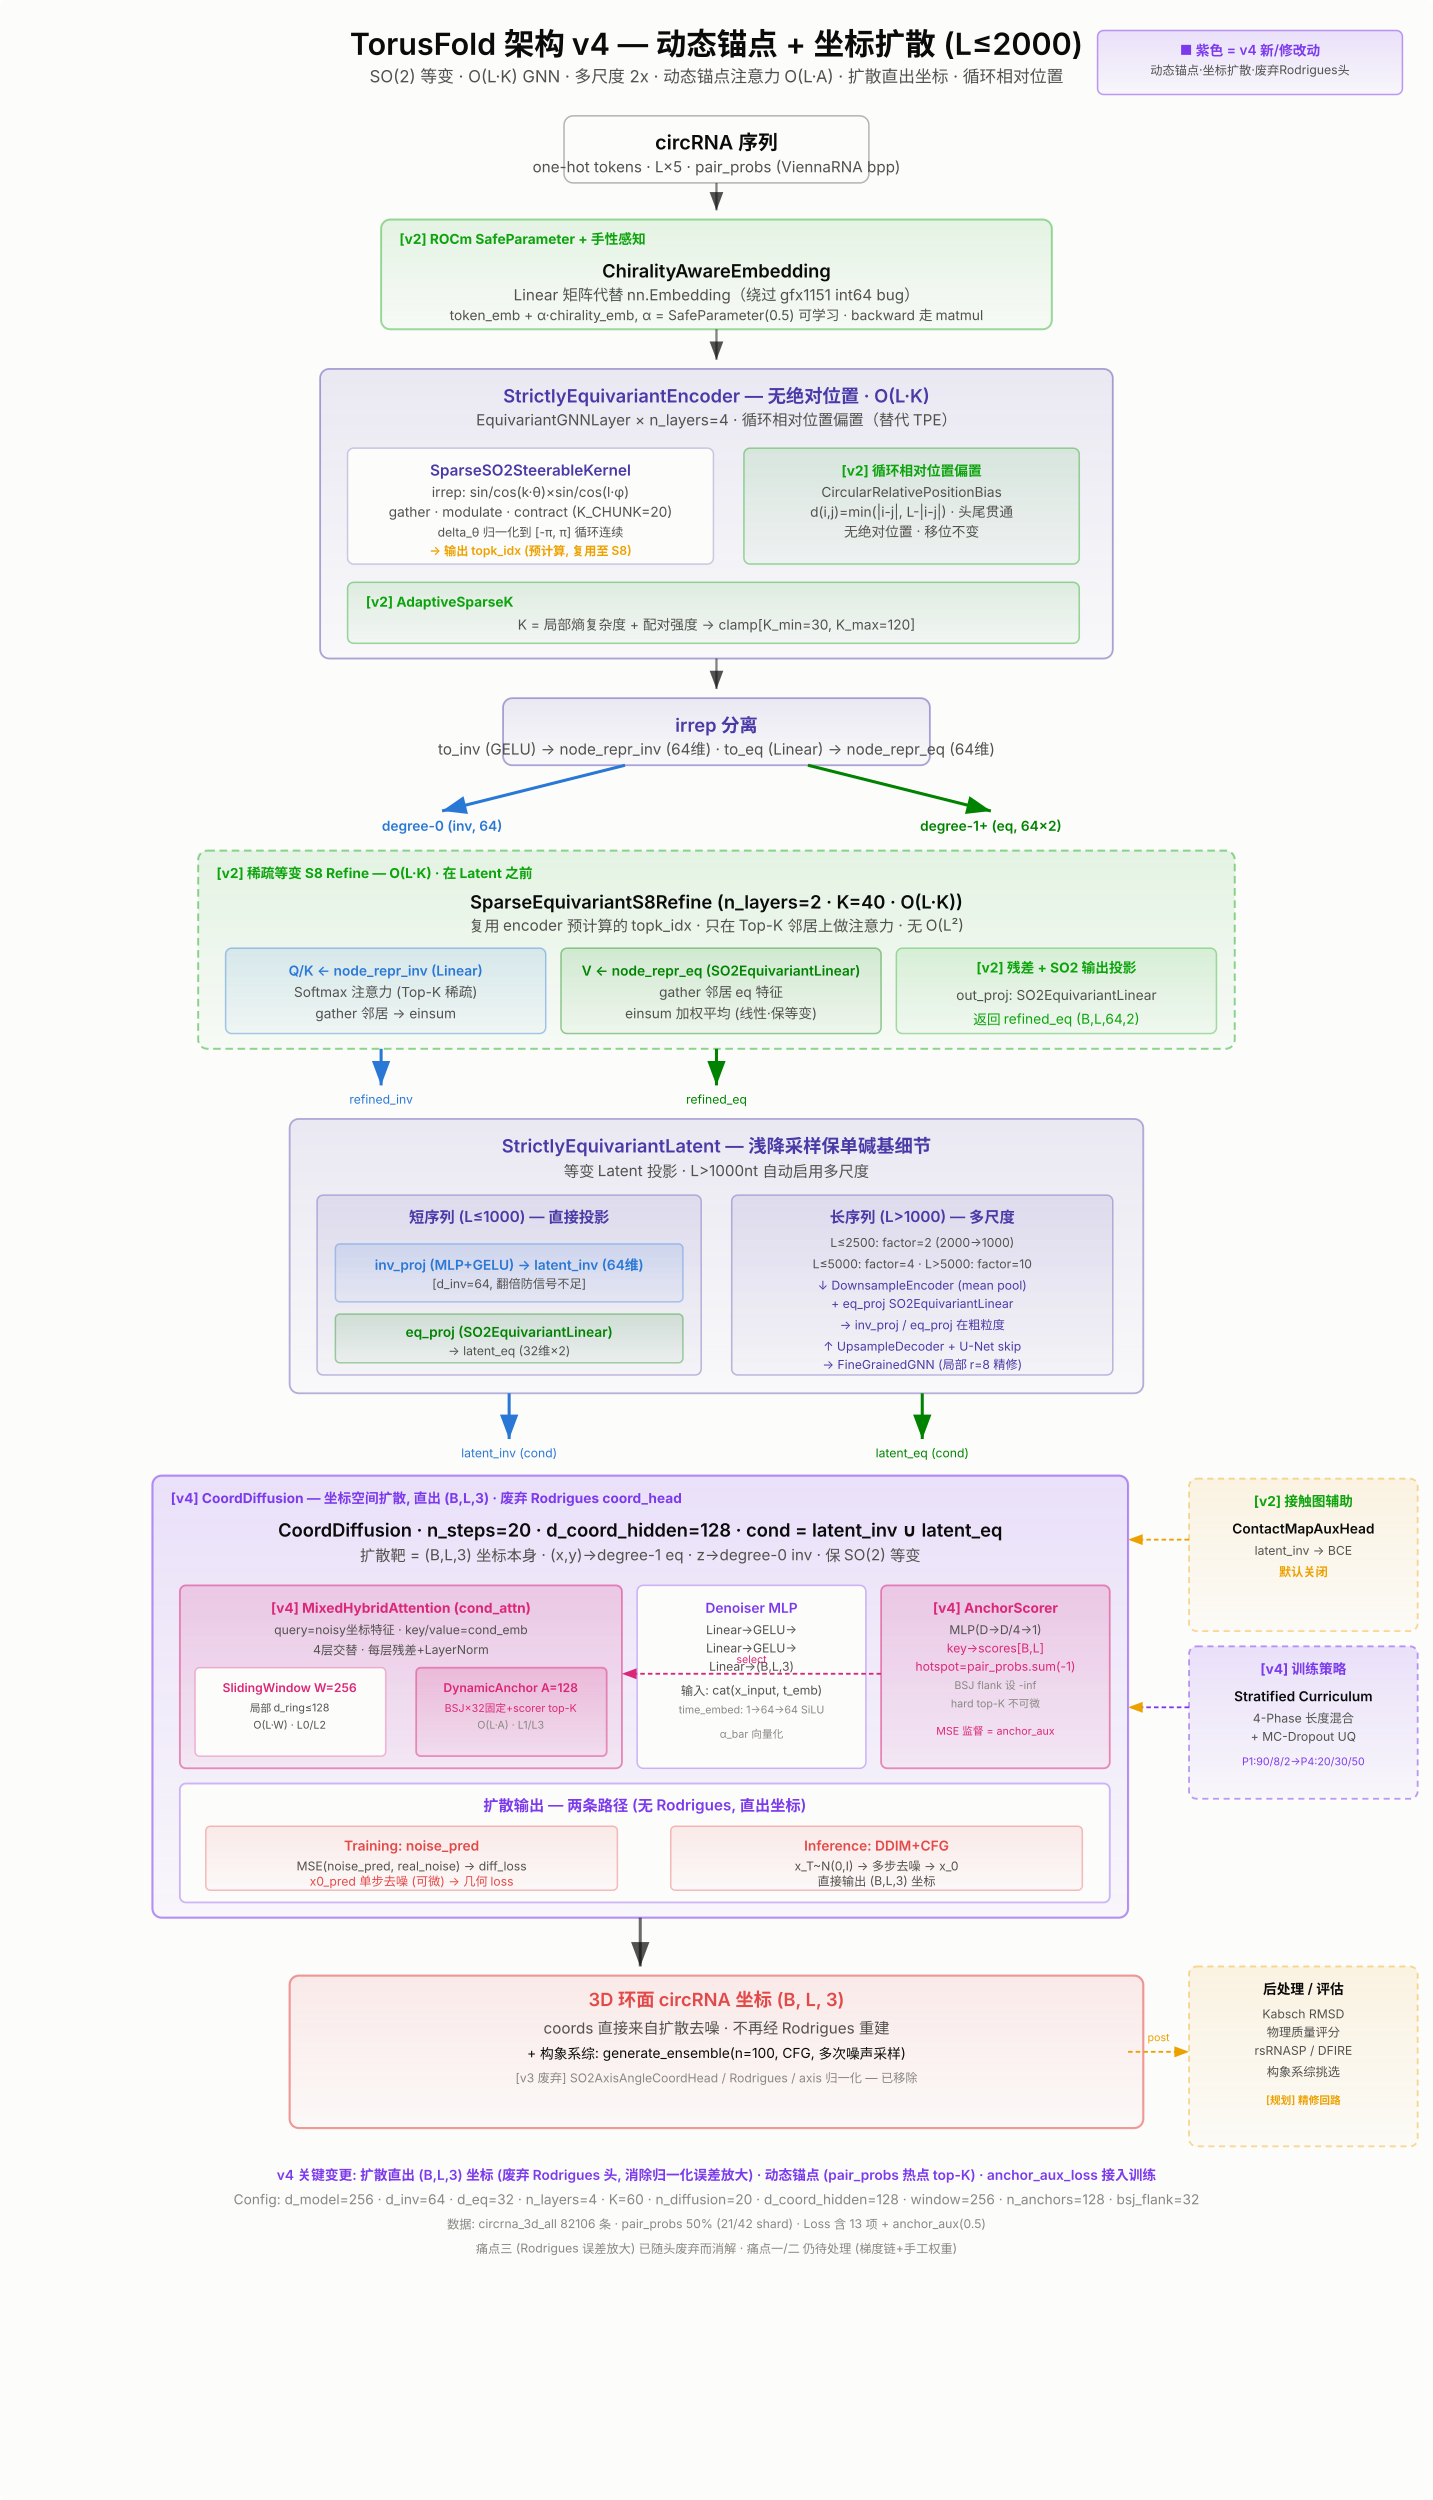
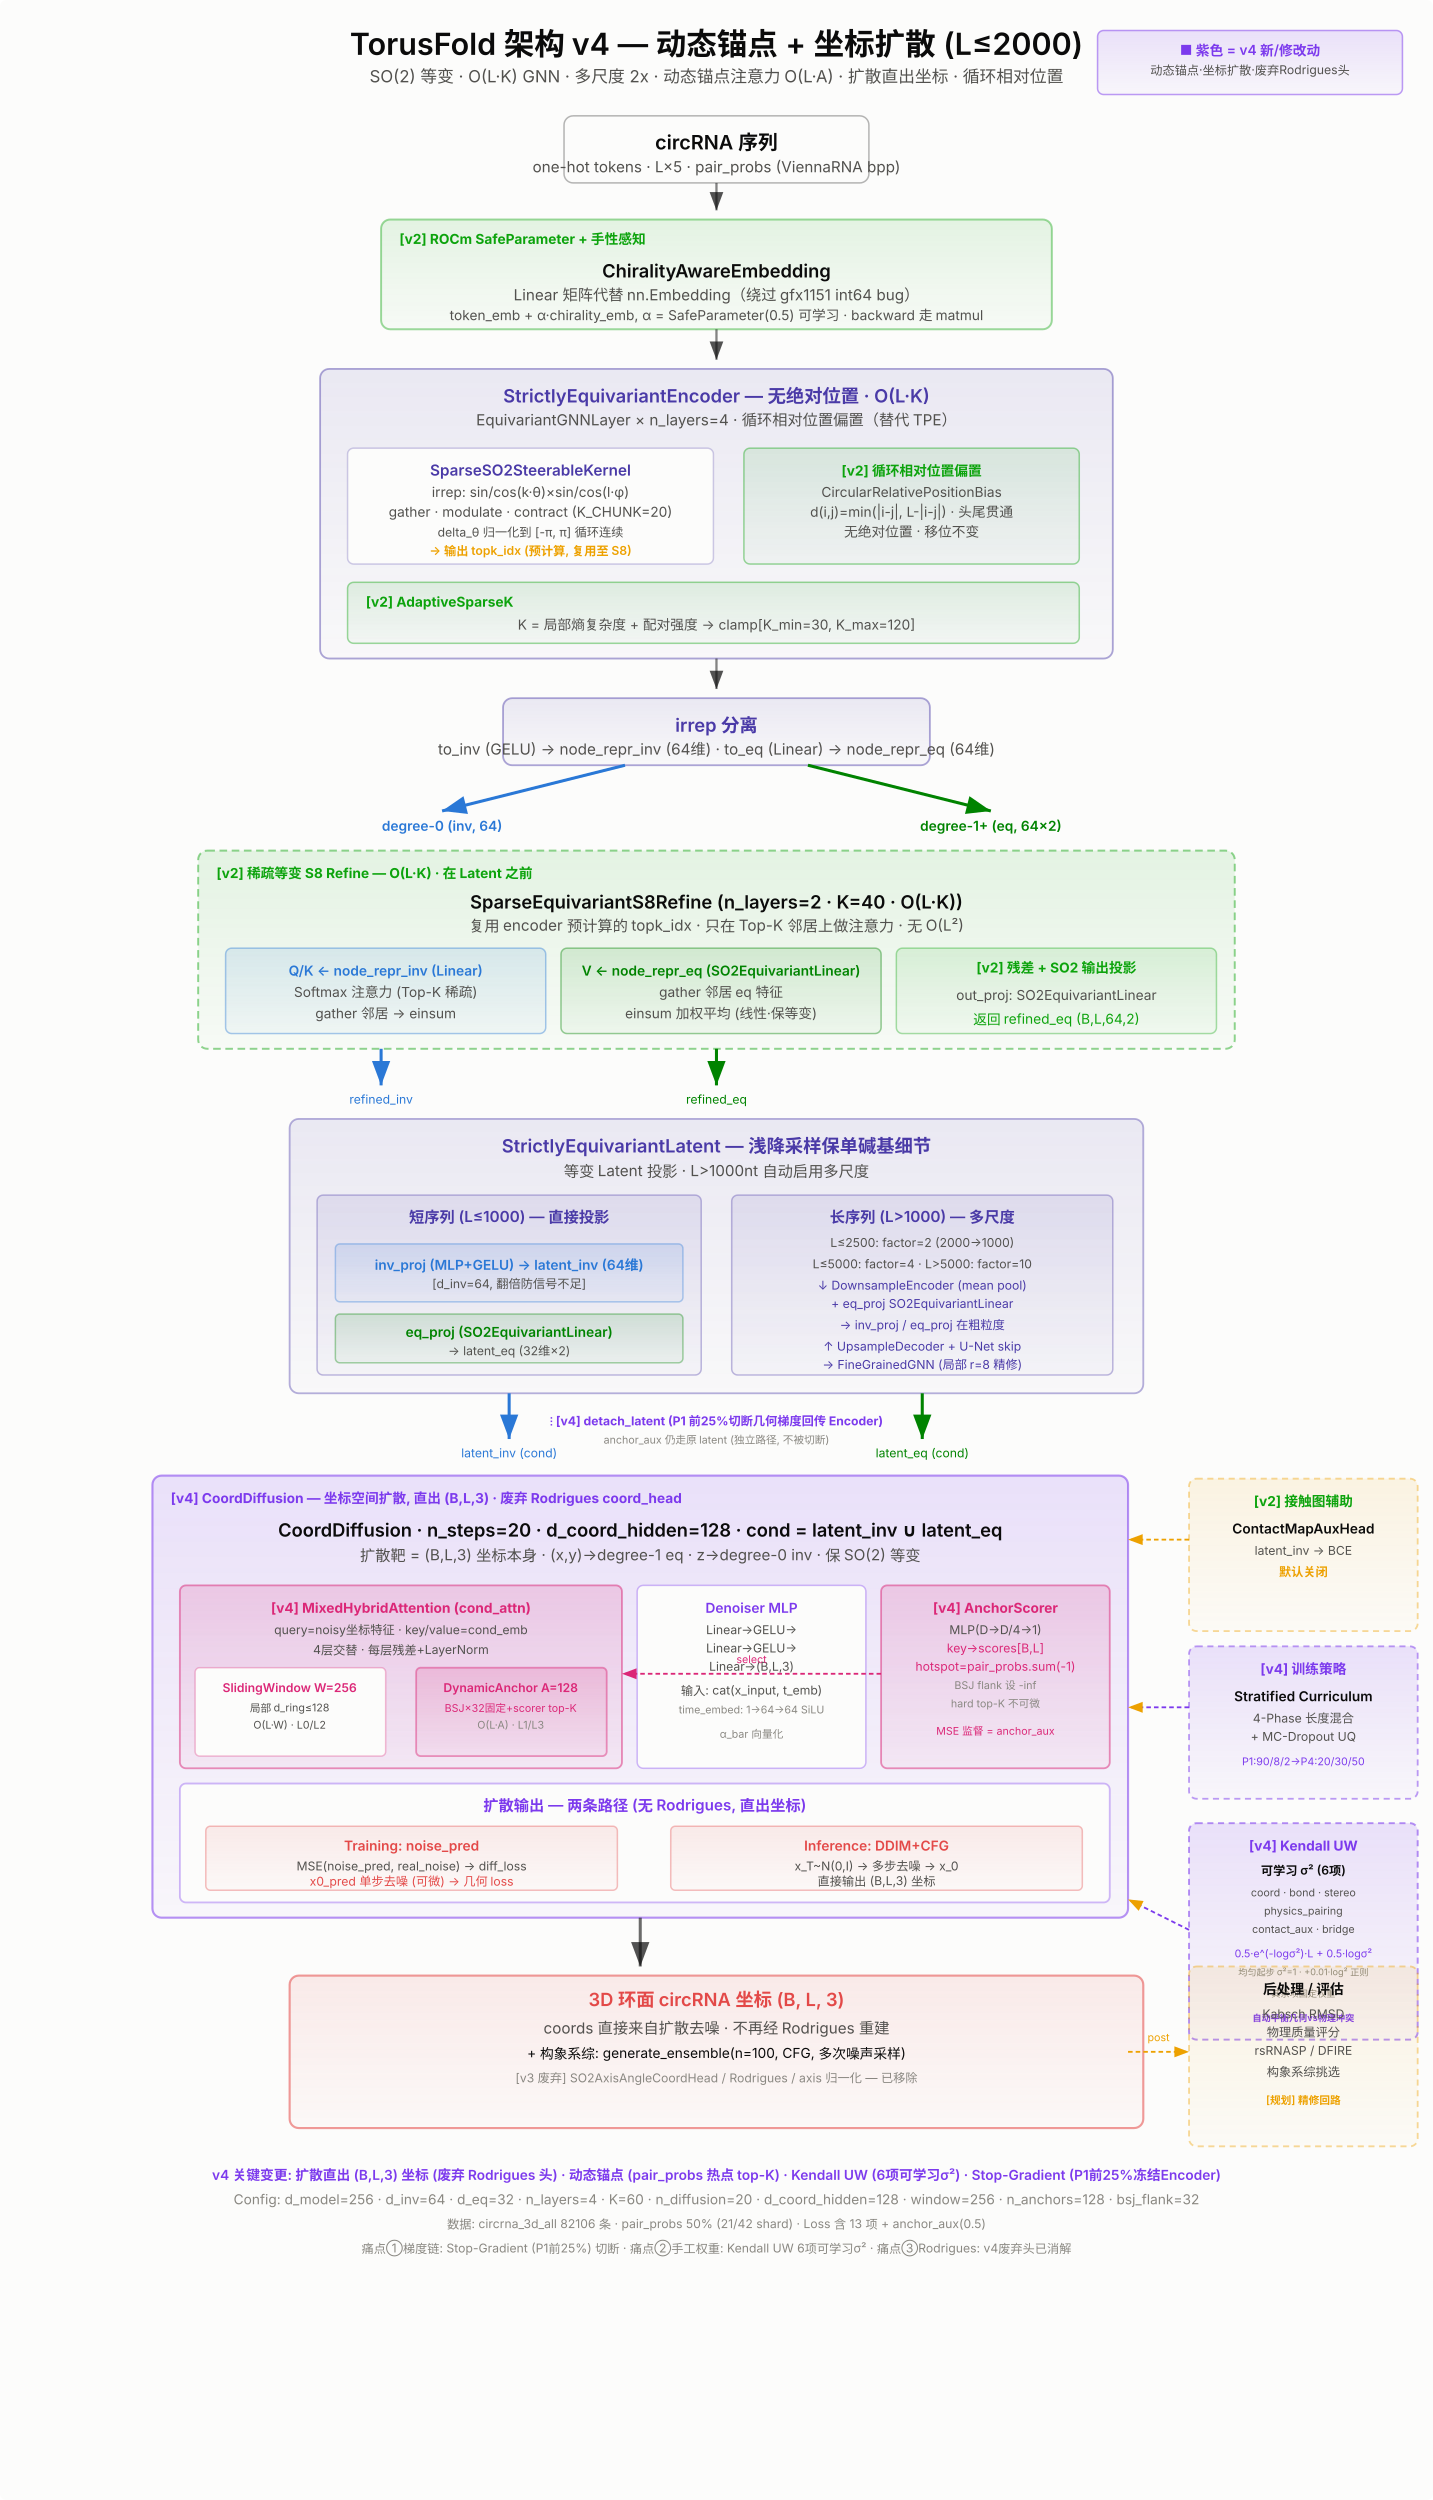
<svg xmlns="http://www.w3.org/2000/svg" viewBox="0 0 940 1640" font-family="system-ui,-apple-system,Segoe UI,sans-serif">
  <defs>
    <linearGradient id="invFill" x1="0" x2="0" y1="0" y2="1">
      <stop offset="0" stop-color="#2a78d6" stop-opacity="0.12" />
      <stop offset="1" stop-color="#2a78d6" stop-opacity="0.03" />
    </linearGradient>
    <linearGradient id="eqFill" x1="0" x2="0" y1="0" y2="1">
      <stop offset="0" stop-color="#008300" stop-opacity="0.12" />
      <stop offset="1" stop-color="#008300" stop-opacity="0.03" />
    </linearGradient>
    <linearGradient id="mixFill" x1="0" x2="0" y1="0" y2="1">
      <stop offset="0" stop-color="#4a3aa7" stop-opacity="0.10" />
      <stop offset="1" stop-color="#4a3aa7" stop-opacity="0.02" />
    </linearGradient>
    <linearGradient id="lossFill" x1="0" x2="0" y1="0" y2="1">
      <stop offset="0" stop-color="#e34948" stop-opacity="0.10" />
      <stop offset="1" stop-color="#e34948" stop-opacity="0.02" />
    </linearGradient>
    <linearGradient id="fixFill" x1="0" x2="0" y1="0" y2="1">
      <stop offset="0" stop-color="#0ca30c" stop-opacity="0.10" />
      <stop offset="1" stop-color="#0ca30c" stop-opacity="0.02" />
    </linearGradient>
    <linearGradient id="sideFill" x1="0" x2="0" y1="0" y2="1">
      <stop offset="0" stop-color="#eda100" stop-opacity="0.10" />
      <stop offset="1" stop-color="#eda100" stop-opacity="0.02" />
    </linearGradient>
    <linearGradient id="v4Fill" x1="0" x2="0" y1="0" y2="1">
      <stop offset="0" stop-color="#7c3aed" stop-opacity="0.14" />
      <stop offset="1" stop-color="#7c3aed" stop-opacity="0.03" />
    </linearGradient>
    <linearGradient id="anchorFill" x1="0" x2="0" y1="0" y2="1">
      <stop offset="0" stop-color="#db2777" stop-opacity="0.16" />
      <stop offset="1" stop-color="#db2777" stop-opacity="0.04" />
    </linearGradient>
    <marker id="a-black" markerWidth="10" markerHeight="10" refX="8" refY="3" orient="auto" markerUnits="strokeWidth">
      <path d="M0,0 L0,6 L8,3 z" fill="#0b0b0b" fill-opacity="0.7" />
    </marker>
    <marker id="a-inv" markerWidth="10" markerHeight="10" refX="8" refY="3" orient="auto" markerUnits="strokeWidth">
      <path d="M0,0 L0,6 L8,3 z" fill="#2a78d6" />
    </marker>
    <marker id="a-eq" markerWidth="10" markerHeight="10" refX="8" refY="3" orient="auto" markerUnits="strokeWidth">
      <path d="M0,0 L0,6 L8,3 z" fill="#008300" />
    </marker>
    <marker id="a-side" markerWidth="10" markerHeight="10" refX="8" refY="3" orient="auto" markerUnits="strokeWidth">
      <path d="M0,0 L0,6 L8,3 z" fill="#eda100" />
    </marker>
    <marker id="a-anchor" markerWidth="10" markerHeight="10" refX="8" refY="3" orient="auto" markerUnits="strokeWidth">
      <path d="M0,0 L0,6 L8,3 z" fill="#db2777" />
    </marker>
    <style>
    .v4-tag { font-size: 9px; fill: #7c3aed; font-weight: 700; }
    .v2-tag { font-size: 9px; fill: #0ca30c; font-weight: 700; }
    .anchor-tag { font-size: 9px; fill: #db2777; font-weight: 700; }
    .dep-tag { font-size: 9px; fill: #898781; font-weight: 600; text-decoration: line-through; }
  </style>
  </defs>
  <rect width="940" height="1640" fill="#fcfcfb" rx="4" />
  <text x="470" y="36" text-anchor="middle" font-size="20" font-weight="600" fill="#0b0b0b">TorusFold 架构 v4 — 动态锚点 + 坐标扩散 (L≤2000)</text>
  <text x="470" y="54" text-anchor="middle" font-size="11" fill="#52514e">SO(2) 等变 · O(L·K) GNN · 多尺度 2x · 动态锚点注意力 O(L·A) · 扩散直出坐标 · 循环相对位置</text>
  <rect x="720" y="20" width="200" height="42" rx="4" fill="url(#v4Fill)" stroke="#7c3aed" stroke-opacity="0.5" stroke-width="1" />
  <text x="820" y="36" text-anchor="middle" font-size="9" fill="#7c3aed" font-weight="600">■ 紫色 = v4 新/修改动</text>
  <text x="820" y="49" text-anchor="middle" font-size="8" fill="#52514e">动态锚点·坐标扩散·废弃Rodrigues头</text>
  <rect x="370" y="76" width="200" height="44" rx="6" fill="#fcfcfb" stroke="#0b0b0b" stroke-opacity="0.3" stroke-width="1" />
  <text x="470" y="98" text-anchor="middle" font-size="13" font-weight="600" fill="#0b0b0b">circRNA 序列</text>
  <text x="470" y="113" text-anchor="middle" font-size="10" fill="#52514e">one-hot tokens · L×5 · pair_probs (ViennaRNA bpp)</text>
  <line x1="470" y1="120" x2="470" y2="138" stroke="#0b0b0b" stroke-opacity="0.5" stroke-width="1.5" marker-end="url(#a-black)" />
  <rect x="250" y="144" width="440" height="72" rx="6" fill="url(#fixFill)" stroke="#0ca30c" stroke-opacity="0.4" stroke-width="1.3" />
  <text class="v2-tag" x="262" y="160">[v2] ROCm SafeParameter + 手性感知</text>
  <text x="470" y="182" text-anchor="middle" font-size="12" font-weight="600" fill="#0b0b0b">ChiralityAwareEmbedding</text>
  <text x="470" y="197" text-anchor="middle" font-size="10" fill="#52514e">Linear 矩阵代替 nn.Embedding（绕过 gfx1151 int64 bug）</text>
  <text x="470" y="210" text-anchor="middle" font-size="9" fill="#52514e">token_emb + α·chirality_emb, α = SafeParameter(0.5) 可学习 · backward 走 matmul</text>
  <line x1="470" y1="216" x2="470" y2="236" stroke="#0b0b0b" stroke-opacity="0.5" stroke-width="1.5" marker-end="url(#a-black)" />
  <rect x="210" y="242" width="520" height="190" rx="6" fill="url(#mixFill)" stroke="#4a3aa7" stroke-opacity="0.45" stroke-width="1.2" />
  <text x="470" y="264" text-anchor="middle" font-size="12" font-weight="600" fill="#4a3aa7">StrictlyEquivariantEncoder — 无绝对位置 · O(L·K)</text>
  <text x="470" y="279" text-anchor="middle" font-size="10" fill="#52514e">EquivariantGNNLayer × n_layers=4 · 循环相对位置偏置（替代 TPE）</text>
  <rect x="228" y="294" width="240" height="76" rx="4" fill="#fcfcfb" stroke="#4a3aa7" stroke-opacity="0.25" stroke-width="1" />
  <text x="348" y="312" text-anchor="middle" font-size="10" font-weight="600" fill="#4a3aa7">SparseSO2SteerableKernel</text>
  <text x="348" y="326" text-anchor="middle" font-size="9" fill="#52514e">irrep: sin/cos(k·θ)×sin/cos(l·φ)</text>
  <text x="348" y="339" text-anchor="middle" font-size="9" fill="#52514e">gather · modulate · contract (K_CHUNK=20)</text>
  <text x="348" y="352" text-anchor="middle" font-size="8" fill="#52514e">delta_θ 归一化到 [-π, π] 循环连续</text>
  <text x="348" y="364" text-anchor="middle" font-size="8" fill="#eda100" font-weight="600">→ 输出 topk_idx (预计算, 复用至 S8)</text>
  <rect x="488" y="294" width="220" height="76" rx="4" fill="url(#fixFill)" stroke="#0ca30c" stroke-opacity="0.4" stroke-width="1" />
  <text class="v2-tag" x="598" y="312" text-anchor="middle">[v2] 循环相对位置偏置</text>
  <text x="598" y="326" text-anchor="middle" font-size="9" fill="#52514e">CircularRelativePositionBias</text>
  <text x="598" y="339" text-anchor="middle" font-size="9" fill="#52514e">d(i,j)=min(|i-j|, L-|i-j|) · 头尾贯通</text>
  <text x="598" y="352" text-anchor="middle" font-size="9" fill="#52514e">无绝对位置 · 移位不变</text>
  <rect x="228" y="382" width="480" height="40" rx="4" fill="url(#fixFill)" stroke="#0ca30c" stroke-opacity="0.4" stroke-width="1" />
  <text class="v2-tag" x="240" y="398">[v2] AdaptiveSparseK</text>
  <text x="470" y="413" text-anchor="middle" font-size="9" fill="#52514e">K = 局部熵复杂度 + 配对强度 → clamp[K_min=30, K_max=120]</text>
  <line x1="470" y1="432" x2="470" y2="452" stroke="#0b0b0b" stroke-opacity="0.5" stroke-width="1.5" marker-end="url(#a-black)" />
  <rect x="330" y="458" width="280" height="44" rx="6" fill="url(#mixFill)" stroke="#4a3aa7" stroke-opacity="0.45" stroke-width="1.2" />
  <text x="470" y="480" text-anchor="middle" font-size="12" font-weight="600" fill="#4a3aa7">irrep 分离</text>
  <text x="470" y="495" text-anchor="middle" font-size="10" fill="#52514e">to_inv (GELU) → node_repr_inv (64维) · to_eq (Linear) → node_repr_eq (64维)</text>
  <line x1="410" y1="502" x2="290" y2="532" stroke="#2a78d6" stroke-width="2" marker-end="url(#a-inv)" />
  <line x1="530" y1="502" x2="650" y2="532" stroke="#008300" stroke-width="2" marker-end="url(#a-eq)" />
  <text x="290" y="545" text-anchor="middle" font-size="9" font-weight="600" fill="#2a78d6">degree-0 (inv, 64)</text>
  <text x="650" y="545" text-anchor="middle" font-size="9" font-weight="600" fill="#008300">degree-1+ (eq, 64×2)</text>
  <rect x="130" y="558" width="680" height="130" rx="6" fill="url(#fixFill)" stroke="#0ca30c" stroke-opacity="0.45" stroke-width="1.3" stroke-dasharray="5,3" />
  <text class="v2-tag" x="142" y="576">[v2] 稀疏等变 S8 Refine — O(L·K) · 在 Latent 之前</text>
  <text x="470" y="596" text-anchor="middle" font-size="12" font-weight="600" fill="#0b0b0b">SparseEquivariantS8Refine (n_layers=2 · K=40 · O(L·K))</text>
  <text x="470" y="611" text-anchor="middle" font-size="10" fill="#52514e">复用 encoder 预计算的 topk_idx · 只在 Top-K 邻居上做注意力 · 无 O(L²)</text>
  <rect x="148" y="622" width="210" height="56" rx="4" fill="url(#invFill)" stroke="#2a78d6" stroke-opacity="0.4" stroke-width="1" />
  <text x="253" y="640" text-anchor="middle" font-size="9" font-weight="600" fill="#2a78d6">Q/K ← node_repr_inv (Linear)</text>
  <text x="253" y="654" text-anchor="middle" font-size="9" fill="#52514e">Softmax 注意力 (Top-K 稀疏)</text>
  <text x="253" y="668" text-anchor="middle" font-size="9" fill="#52514e">gather 邻居 → einsum</text>
  <rect x="368" y="622" width="210" height="56" rx="4" fill="url(#eqFill)" stroke="#008300" stroke-opacity="0.4" stroke-width="1" />
  <text x="473" y="640" text-anchor="middle" font-size="9" font-weight="600" fill="#008300">V ← node_repr_eq (SO2EquivariantLinear)</text>
  <text x="473" y="654" text-anchor="middle" font-size="9" fill="#52514e">gather 邻居 eq 特征</text>
  <text x="473" y="668" text-anchor="middle" font-size="9" fill="#52514e">einsum 加权平均 (线性·保等变)</text>
  <rect x="588" y="622" width="210" height="56" rx="4" fill="url(#fixFill)" stroke="#0ca30c" stroke-opacity="0.35" stroke-width="1" />
  <text class="v2-tag" x="693" y="638" text-anchor="middle">[v2] 残差 + SO2 输出投影</text>
  <text x="693" y="656" text-anchor="middle" font-size="9" fill="#52514e">out_proj: SO2EquivariantLinear</text>
  <text x="693" y="672" text-anchor="middle" font-size="9" fill="#0ca30c">返回 refined_eq (B,L,64,2)</text>
  <line x1="250" y1="688" x2="250" y2="712" stroke="#2a78d6" stroke-width="2" marker-end="url(#a-inv)" />
  <line x1="470" y1="688" x2="470" y2="712" stroke="#008300" stroke-width="2" marker-end="url(#a-eq)" />
  <text x="250" y="724" text-anchor="middle" font-size="8" fill="#2a78d6">refined_inv</text>
  <text x="470" y="724" text-anchor="middle" font-size="8" fill="#008300">refined_eq</text>
  <rect x="190" y="734" width="560" height="180" rx="6" fill="url(#mixFill)" stroke="#4a3aa7" stroke-opacity="0.4" stroke-width="1.2" />
  <text x="470" y="756" text-anchor="middle" font-size="12" font-weight="600" fill="#4a3aa7">StrictlyEquivariantLatent — 浅降采样保单碱基细节</text>
  <text x="470" y="772" text-anchor="middle" font-size="10" fill="#52514e">等变 Latent 投影 · L&gt;1000nt 自动启用多尺度</text>
  <rect x="208" y="784" width="252" height="118" rx="4" fill="url(#mixFill)" stroke="#4a3aa7" stroke-opacity="0.35" stroke-width="1" />
  <text x="334" y="802" text-anchor="middle" font-size="10" font-weight="600" fill="#4a3aa7">短序列 (L≤1000) — 直接投影</text>
  <rect x="220" y="816" width="228" height="38" rx="3" fill="url(#invFill)" stroke="#2a78d6" stroke-opacity="0.35" stroke-width="1" />
  <text x="334" y="833" text-anchor="middle" font-size="9" font-weight="600" fill="#2a78d6">inv_proj (MLP+GELU) → latent_inv (64维)</text>
  <text x="334" y="845" text-anchor="middle" font-size="8" fill="#52514e">[d_inv=64, 翻倍防信号不足]</text>
  <rect x="220" y="862" width="228" height="32" rx="3" fill="url(#eqFill)" stroke="#008300" stroke-opacity="0.35" stroke-width="1" />
  <text x="334" y="877" text-anchor="middle" font-size="9" font-weight="600" fill="#008300">eq_proj (SO2EquivariantLinear)</text>
  <text x="334" y="889" text-anchor="middle" font-size="8" fill="#52514e">→ latent_eq (32维×2)</text>
  <rect x="480" y="784" width="250" height="118" rx="4" fill="url(#mixFill)" stroke="#4a3aa7" stroke-opacity="0.35" stroke-width="1" />
  <text x="605" y="802" text-anchor="middle" font-size="10" font-weight="600" fill="#4a3aa7">长序列 (L&gt;1000) — 多尺度</text>
  <text x="605" y="818" text-anchor="middle" font-size="8" fill="#52514e">L≤2500: factor=2 (2000→1000)</text>
  <text x="605" y="832" text-anchor="middle" font-size="8" fill="#52514e">L≤5000: factor=4 · L&gt;5000: factor=10</text>
  <text x="605" y="846" text-anchor="middle" font-size="8" fill="#4a3aa7">↓ DownsampleEncoder (mean pool)</text>
  <text x="605" y="858" text-anchor="middle" font-size="8" fill="#4a3aa7">  + eq_proj SO2EquivariantLinear</text>
  <text x="605" y="872" text-anchor="middle" font-size="8" fill="#4a3aa7">→ inv_proj / eq_proj 在粗粒度</text>
  <text x="605" y="886" text-anchor="middle" font-size="8" fill="#4a3aa7">↑ UpsampleDecoder + U-Net skip</text>
  <text x="605" y="898" text-anchor="middle" font-size="8" fill="#4a3aa7">→ FineGrainedGNN (局部 r=8 精修)</text>
  <line x1="334" y1="914" x2="334" y2="944" stroke="#2a78d6" stroke-width="2" marker-end="url(#a-inv)" />
  <line x1="605" y1="914" x2="605" y2="944" stroke="#008300" stroke-width="2" marker-end="url(#a-eq)" />
  <text x="334" y="956" text-anchor="middle" font-size="8" fill="#2a78d6">latent_inv (cond)</text>
  <text x="605" y="956" text-anchor="middle" font-size="8" fill="#008300">latent_eq (cond)</text>
+   <text x="470" y="935" text-anchor="middle" font-size="8" fill="#7c3aed" font-weight="700">⫶ [v4] detach_latent (P1 前25%切断几何梯度回传 Encoder)</text>
+   <text x="470" y="947" text-anchor="middle" font-size="7" fill="#898781">anchor_aux 仍走原 latent (独立路径, 不被切断)</text>
  <rect x="100" y="968" width="640" height="290" rx="6" fill="url(#v4Fill)" stroke="#7c3aed" stroke-opacity="0.55" stroke-width="1.4" />
  <text class="v4-tag" x="112" y="986">[v4] CoordDiffusion — 坐标空间扩散, 直出 (B,L,3) · 废弃 Rodrigues coord_head</text>
  <text x="420" y="1008" text-anchor="middle" font-size="12" font-weight="600" fill="#0b0b0b">CoordDiffusion · n_steps=20 · d_coord_hidden=128 · cond = latent_inv ∪ latent_eq</text>
  <text x="420" y="1024" text-anchor="middle" font-size="10" fill="#52514e">扩散靶 = (B,L,3) 坐标本身 · (x,y)→degree-1 eq · z→degree-0 inv · 保 SO(2) 等变</text>
  <rect x="118" y="1040" width="290" height="120" rx="4" fill="url(#anchorFill)" stroke="#db2777" stroke-opacity="0.5" stroke-width="1.2" />
  <text class="anchor-tag" x="263" y="1058" text-anchor="middle">[v4] MixedHybridAttention (cond_attn)</text>
  <text x="263" y="1072" text-anchor="middle" font-size="8" fill="#52514e">query=noisy坐标特征 · key/value=cond_emb</text>
  <text x="263" y="1085" text-anchor="middle" font-size="8" fill="#52514e">4层交替 · 每层残差+LayerNorm</text>
  <rect x="128" y="1094" width="125" height="58" rx="3" fill="#fcfcfb" stroke="#db2777" stroke-opacity="0.3" stroke-width="1" />
  <text x="190" y="1110" text-anchor="middle" font-size="8" font-weight="600" fill="#db2777">SlidingWindow W=256</text>
  <text x="190" y="1123" text-anchor="middle" font-size="7" fill="#52514e">局部 d_ring≤128</text>
  <text x="190" y="1134" text-anchor="middle" font-size="7" fill="#52514e">O(L·W) · L0/L2</text>
  <rect x="273" y="1094" width="125" height="58" rx="3" fill="url(#anchorFill)" stroke="#db2777" stroke-opacity="0.45" stroke-width="1.2" />
  <text x="335" y="1110" text-anchor="middle" font-size="8" font-weight="600" fill="#db2777">DynamicAnchor A=128</text>
  <text x="335" y="1123" text-anchor="middle" font-size="7" fill="#db2777">BSJ×32固定+scorer top-K</text>
  <text x="335" y="1134" text-anchor="middle" font-size="7" fill="#898781">O(L·A) · L1/L3</text>
  <rect x="418" y="1040" width="150" height="120" rx="4" fill="#fcfcfb" stroke="#7c3aed" stroke-opacity="0.35" stroke-width="1" />
  <text x="493" y="1058" text-anchor="middle" font-size="9" font-weight="600" fill="#7c3aed">Denoiser MLP</text>
  <text x="493" y="1072" text-anchor="middle" font-size="8" fill="#52514e">Linear→GELU→</text>
  <text x="493" y="1084" text-anchor="middle" font-size="8" fill="#52514e">Linear→GELU→</text>
  <text x="493" y="1096" text-anchor="middle" font-size="8" fill="#52514e">Linear→(B,L,3)</text>
  <text x="493" y="1112" text-anchor="middle" font-size="8" fill="#52514e">输入: cat(x_input, t_emb)</text>
  <text x="493" y="1124" text-anchor="middle" font-size="7" fill="#898781">time_embed: 1→64→64 SiLU</text>
  <text x="493" y="1140" text-anchor="middle" font-size="7" fill="#898781">α_bar 向量化</text>
  <rect x="578" y="1040" width="150" height="120" rx="4" fill="url(#anchorFill)" stroke="#db2777" stroke-opacity="0.5" stroke-width="1.2" />
  <text class="anchor-tag" x="653" y="1058" text-anchor="middle">[v4] AnchorScorer</text>
  <text x="653" y="1072" text-anchor="middle" font-size="8" fill="#52514e">MLP(D→D/4→1)</text>
  <text x="653" y="1084" text-anchor="middle" font-size="8" fill="#db2777">key→scores[B,L]</text>
  <text x="653" y="1096" text-anchor="middle" font-size="8" fill="#db2777">hotspot=pair_probs.sum(-1)</text>
  <text x="653" y="1108" text-anchor="middle" font-size="7" fill="#898781">BSJ flank 设 -inf</text>
  <text x="653" y="1120" text-anchor="middle" font-size="7" fill="#898781">hard top-K 不可微</text>
  <text x="653" y="1138" text-anchor="middle" font-size="7" fill="#db2777">MSE 监督 = anchor_aux</text>
  <line x1="578" y1="1098" x2="408" y2="1098" stroke="#db2777" stroke-width="1.2" stroke-dasharray="3,2" marker-end="url(#a-anchor)" />
  <text x="493" y="1091" text-anchor="middle" font-size="7" fill="#db2777">select</text>
  <rect x="118" y="1170" width="610" height="78" rx="4" fill="#fcfcfb" stroke="#7c3aed" stroke-opacity="0.35" stroke-width="1.2" />
  <text x="423" y="1188" text-anchor="middle" font-size="10" font-weight="600" fill="#7c3aed">扩散输出 — 两条路径 (无 Rodrigues, 直出坐标)</text>
  <rect x="135" y="1198" width="270" height="42" rx="3" fill="url(#lossFill)" stroke="#e34948" stroke-opacity="0.35" stroke-width="1" />
  <text x="270" y="1214" text-anchor="middle" font-size="9" font-weight="600" fill="#e34948">Training: noise_pred</text>
  <text x="270" y="1227" text-anchor="middle" font-size="8" fill="#52514e">MSE(noise_pred, real_noise) → diff_loss</text>
  <text x="270" y="1237" text-anchor="middle" font-size="8" fill="#e34948">x0_pred 单步去噪 (可微) → 几何 loss</text>
  <rect x="440" y="1198" width="270" height="42" rx="3" fill="url(#lossFill)" stroke="#e34948" stroke-opacity="0.35" stroke-width="1" />
  <text x="575" y="1214" text-anchor="middle" font-size="9" font-weight="600" fill="#e34948">Inference: DDIM+CFG</text>
  <text x="575" y="1227" text-anchor="middle" font-size="8" fill="#52514e">x_T~N(0,I) → 多步去噪 → x_0</text>
  <text x="575" y="1237" text-anchor="middle" font-size="8" fill="#52514e">直接输出 (B,L,3) 坐标</text>
  <line x1="420" y1="1258" x2="420" y2="1290" stroke="#0b0b0b" stroke-opacity="0.6" stroke-width="2" marker-end="url(#a-black)" />
  <rect x="780" y="970" width="150" height="100" rx="5" fill="url(#sideFill)" stroke="#eda100" stroke-opacity="0.4" stroke-width="1.2" stroke-dasharray="4,3" />
  <text class="v2-tag" x="855" y="988" text-anchor="middle">[v2] 接触图辅助</text>
  <text x="855" y="1006" text-anchor="middle" font-size="9" font-weight="600" fill="#0b0b0b">ContactMapAuxHead</text>
  <text x="855" y="1020" text-anchor="middle" font-size="8" fill="#52514e">latent_inv → BCE</text>
  <text x="855" y="1034" text-anchor="middle" font-size="8" fill="#eda100" font-weight="600">默认关闭</text>
  <line x1="780" y1="1010" x2="740" y2="1010" stroke="#eda100" stroke-width="1.2" stroke-dasharray="3,2" marker-end="url(#a-side)" />
  <rect x="780" y="1080" width="150" height="100" rx="5" fill="url(#v4Fill)" stroke="#7c3aed" stroke-opacity="0.5" stroke-width="1.2" stroke-dasharray="4,3" />
  <text class="v4-tag" x="855" y="1098" text-anchor="middle">[v4] 训练策略</text>
  <text x="855" y="1116" text-anchor="middle" font-size="9" font-weight="600" fill="#0b0b0b">Stratified Curriculum</text>
  <text x="855" y="1130" text-anchor="middle" font-size="8" fill="#52514e">4-Phase 长度混合</text>
  <text x="855" y="1142" text-anchor="middle" font-size="8" fill="#52514e">+ MC-Dropout UQ</text>
  <text x="855" y="1158" text-anchor="middle" font-size="7" fill="#7c3aed">P1:90/8/2→P4:20/30/50</text>
  <line x1="780" y1="1120" x2="740" y2="1120" stroke="#7c3aed" stroke-width="1.2" stroke-dasharray="3,2" marker-end="url(#a-side)" />
+   <rect x="780" y="1196" width="150" height="142" rx="5" fill="url(#v4Fill)" stroke="#7c3aed" stroke-opacity="0.55" stroke-width="1.3" stroke-dasharray="4,3" />
+   <text class="v4-tag" x="855" y="1214" text-anchor="middle">[v4] Kendall UW</text>
+   <text x="855" y="1230" text-anchor="middle" font-size="8" font-weight="600" fill="#0b0b0b">可学习 σ² (6项)</text>
+   <text x="855" y="1244" text-anchor="middle" font-size="7" fill="#52514e">coord · bond · stereo</text>
+   <text x="855" y="1256" text-anchor="middle" font-size="7" fill="#52514e">physics_pairing</text>
+   <text x="855" y="1268" text-anchor="middle" font-size="7" fill="#52514e">contact_aux · bridge</text>
+   <text x="855" y="1284" text-anchor="middle" font-size="7" fill="#7c3aed">0.5·e^(-logσ²)·L + 0.5·logσ²</text>
+   <text x="855" y="1296" text-anchor="middle" font-size="6" fill="#898781">均匀起步 σ²=1 · +0.01·log² 正则</text>
+   <text x="855" y="1310" text-anchor="middle" font-size="6" fill="#898781">其余项固定权重</text>
+   <text x="855" y="1326" text-anchor="middle" font-size="6" fill="#7c3aed" font-weight="600">自动平衡几何vs物理冲突</text>
+   <line x1="780" y1="1266" x2="740" y2="1246" stroke="#7c3aed" stroke-width="1.2" stroke-dasharray="3,2" marker-end="url(#a-side)" />
  <rect x="190" y="1296" width="560" height="100" rx="6" fill="url(#lossFill)" stroke="#e34948" stroke-opacity="0.55" stroke-width="1.4" />
  <text x="470" y="1316" text-anchor="middle" font-size="12" font-weight="600" fill="#e34948">3D 环面 circRNA 坐标 (B, L, 3)</text>
  <text x="470" y="1334" text-anchor="middle" font-size="10" fill="#52514e">coords 直接来自扩散去噪 · 不再经 Rodrigues 重建</text>
  <text x="470" y="1350" text-anchor="middle" font-size="9" fill="#0b0b0b">+ 构象系综: generate_ensemble(n=100, CFG, 多次噪声采样)</text>
  <text x="470" y="1366" text-anchor="middle" font-size="8" fill="#898781">[v3 废弃] SO2AxisAngleCoordHead / Rodrigues / axis 归一化 — 已移除</text>
  <line x1="740" y1="1346" x2="780" y2="1346" stroke="#eda100" stroke-width="1.2" stroke-dasharray="3,2" marker-end="url(#a-side)" />
  <text x="760" y="1339" text-anchor="middle" font-size="7" fill="#eda100">post</text>
  <rect x="780" y="1290" width="150" height="118" rx="5" fill="url(#sideFill)" stroke="#eda100" stroke-opacity="0.4" stroke-width="1.2" stroke-dasharray="4,3" />
  <text x="855" y="1308" text-anchor="middle" font-size="9" font-weight="600" fill="#0b0b0b">后处理 / 评估</text>
  <text x="855" y="1324" text-anchor="middle" font-size="8" fill="#52514e">Kabsch RMSD</text>
  <text x="855" y="1336" text-anchor="middle" font-size="8" fill="#52514e">物理质量评分</text>
  <text x="855" y="1348" text-anchor="middle" font-size="8" fill="#52514e">rsRNASP / DFIRE</text>
  <text x="855" y="1362" text-anchor="middle" font-size="8" fill="#52514e">构象系综挑选</text>
  <text x="855" y="1380" text-anchor="middle" font-size="7" fill="#eda100" font-weight="600">[规划] 精修回路</text>
-   <text x="470" y="1430" text-anchor="middle" font-size="9" fill="#7c3aed" font-weight="600">v4 关键变更: 扩散直出 (B,L,3) 坐标 (废弃 Rodrigues 头, 消除归一化误差放大) · 动态锚点 (pair_probs 热点 top-K) · anchor_aux_loss 接入训练</text>
+   <text x="470" y="1430" text-anchor="middle" font-size="9" fill="#7c3aed" font-weight="600">v4 关键变更: 扩散直出 (B,L,3) 坐标 (废弃 Rodrigues 头) · 动态锚点 (pair_probs 热点 top-K) · Kendall UW (6项可学习σ²) · Stop-Gradient (P1前25%冻结Encoder)</text>
  <text x="470" y="1446" text-anchor="middle" font-size="9" fill="#898781">Config: d_model=256 · d_inv=64 · d_eq=32 · n_layers=4 · K=60 · n_diffusion=20 · d_coord_hidden=128 · window=256 · n_anchors=128 · bsj_flank=32</text>
  <text x="470" y="1462" text-anchor="middle" font-size="8" fill="#898781">数据: circrna_3d_all 82106 条 · pair_probs 50% (21/42 shard) · Loss 含 13 项 + anchor_aux(0.5)</text>
-   <text x="470" y="1478" text-anchor="middle" font-size="8" fill="#898781">痛点三 (Rodrigues 误差放大) 已随头废弃而消解 · 痛点一/二 仍待处理 (梯度链+手工权重)</text>
+   <text x="470" y="1478" text-anchor="middle" font-size="8" fill="#898781">痛点①梯度链: Stop-Gradient (P1前25%) 切断 · 痛点②手工权重: Kendall UW 6项可学习σ² · 痛点③Rodrigues: v4废弃头已消解</text>
</svg>
